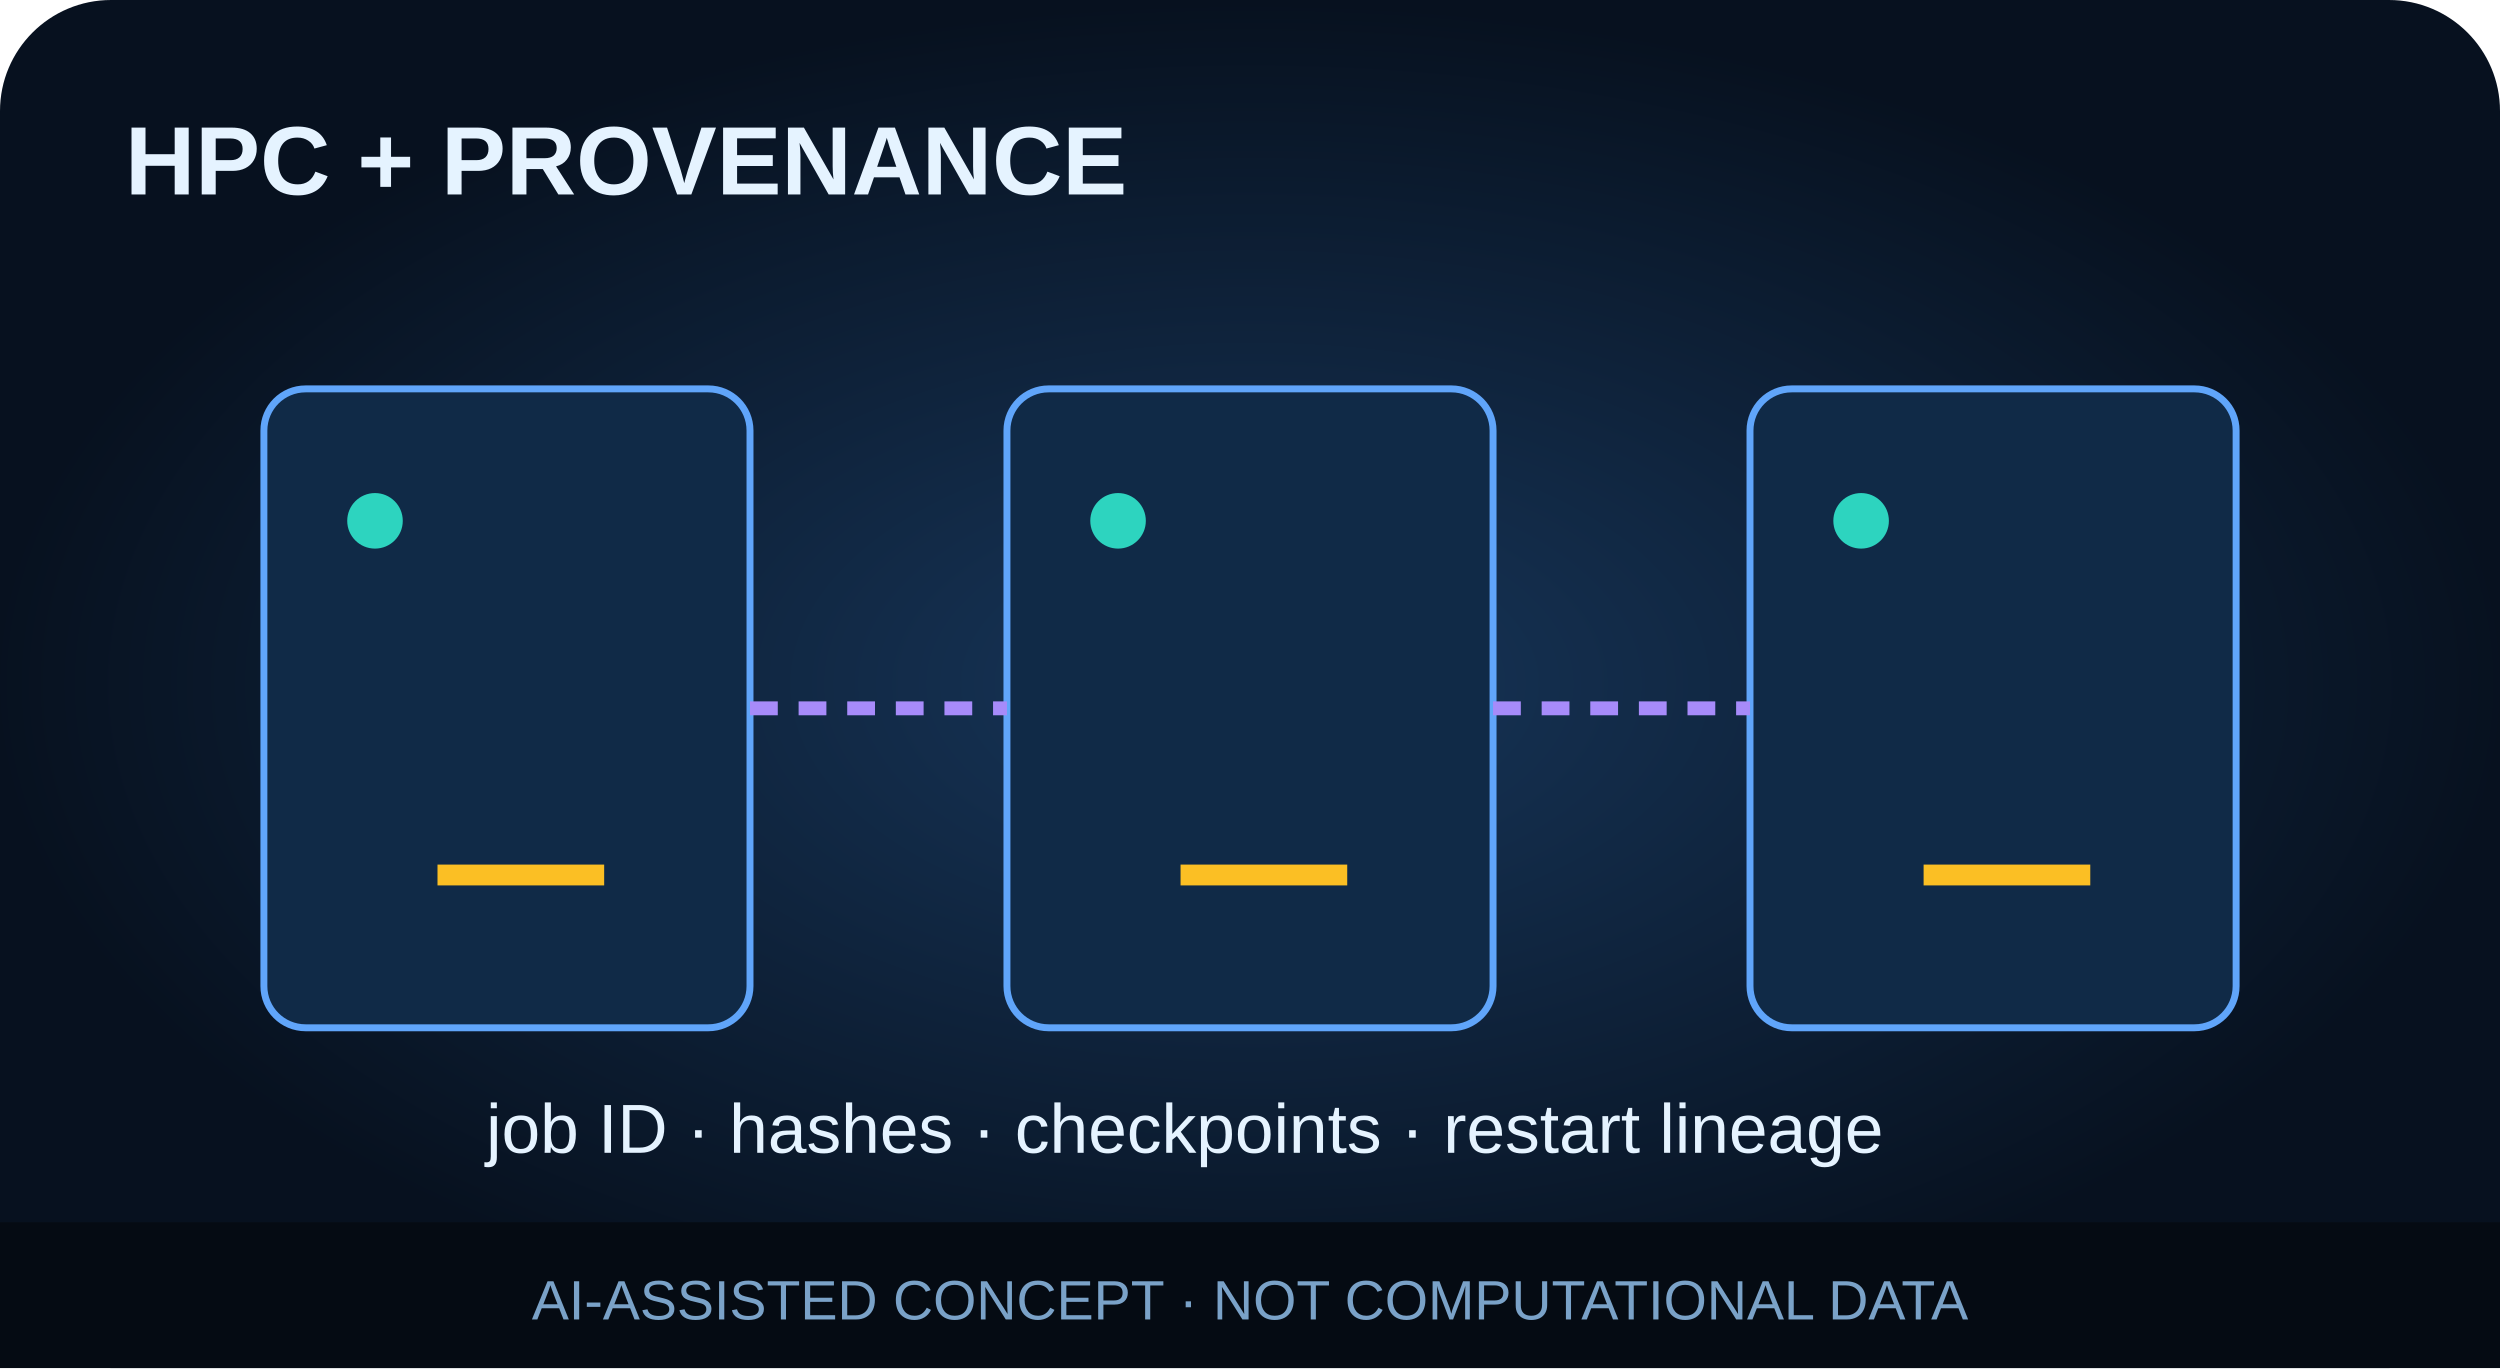
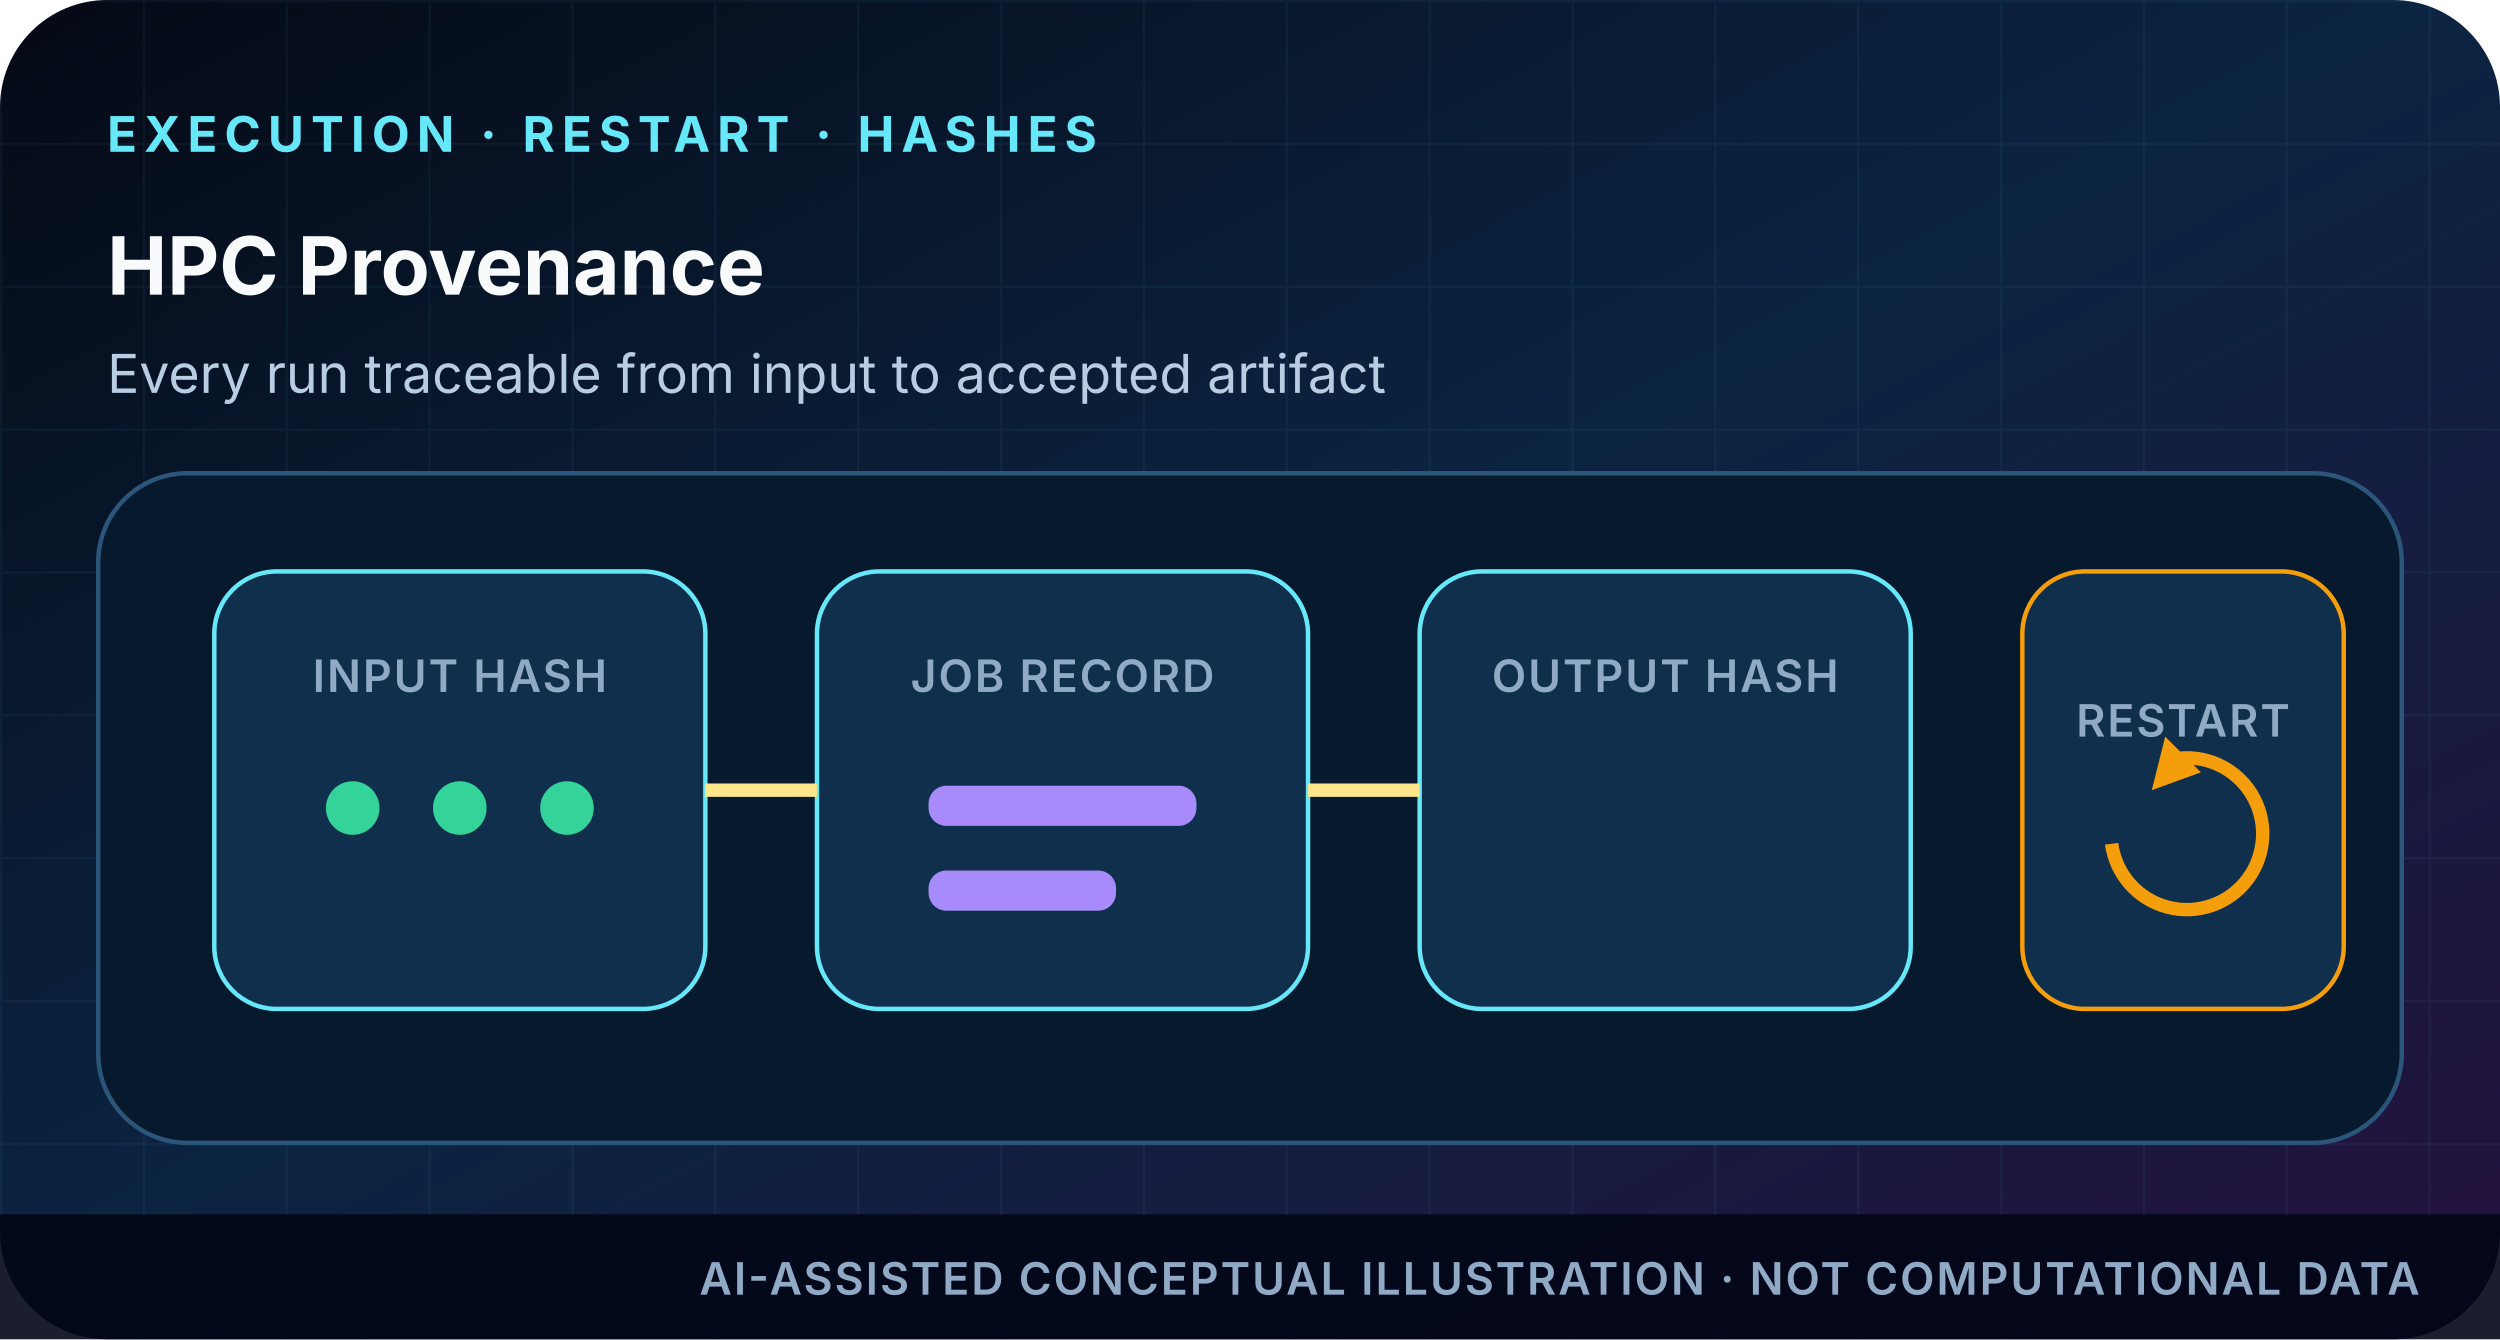
- <svg xmlns="http://www.w3.org/2000/svg" width="360" height="197" viewBox="0 0 360 197" role="img" aria-label="AI-assisted conceptual illustration; not computational data">
+ <svg xmlns="http://www.w3.org/2000/svg" width="560" height="300" viewBox="0 0 560 300" role="img" aria-label="AI-assisted conceptual illustration; not computational data">
  <defs>
-     <radialGradient id="g">
-       <stop stop-color="#17365a" />
-       <stop offset="1" stop-color="#07111f" />
+     <linearGradient id="bg" x1="0" y1="0" x2="1" y2="1">
+       <stop stop-color="#050914" />
+       <stop offset=".48" stop-color="#0b2442" />
+       <stop offset="1" stop-color="#24113e" />
+     </linearGradient>
+     <linearGradient id="cyan" x1="0" x2="1">
+       <stop stop-color="#67e8f9" />
+       <stop offset="1" stop-color="#38bdf8" />
+     </linearGradient>
+     <linearGradient id="violet" x1="0" x2="1">
+       <stop stop-color="#c4b5fd" />
+       <stop offset="1" stop-color="#8b5cf6" />
+     </linearGradient>
+     <linearGradient id="gold" x1="0" x2="1">
+       <stop stop-color="#fde68a" />
+       <stop offset="1" stop-color="#f59e0b" />
+     </linearGradient>
+     <radialGradient id="orb">
+       <stop stop-color="#67e8f9" stop-opacity=".92" />
+       <stop offset=".45" stop-color="#8b5cf6" stop-opacity=".55" />
+       <stop offset="1" stop-color="#8b5cf6" stop-opacity="0" />
    </radialGradient>
-     <filter id="gl">
-       <feGaussianBlur stdDeviation="3" result="b" />
+     <filter id="glow" x="-60%" y="-60%" width="220%" height="220%">
+       <feGaussianBlur stdDeviation="7" result="b" />
      <feMerge>
        <feMergeNode in="b" />
        <feMergeNode in="SourceGraphic" />
      </feMerge>
    </filter>
+     <filter id="shadow" x="-30%" y="-30%" width="160%" height="160%">
+       <feDropShadow dx="0" dy="10" stdDeviation="12" flood-color="#020617" flood-opacity=".42" />
+     </filter>
+     <pattern id="grid" width="32" height="32" patternUnits="userSpaceOnUse">
+       <path d="M32 0H0V32" fill="none" stroke="#7dd3fc" stroke-opacity=".055" />
+     </pattern>
+     <style>
+     .title{font:700 34px Inter,Arial,sans-serif;fill:#f8fafc;letter-spacing:-.7px}
+     .sub{font:400 15px Inter,Arial,sans-serif;fill:#a8c7e8}
+     .kicker{font:700 11px Inter,Arial,sans-serif;fill:#67e8f9;letter-spacing:1.6px}
+     .h{font:700 18px Inter,Arial,sans-serif;fill:#f8fafc}
+     .b{font:400 12px Inter,Arial,sans-serif;fill:#b8cce2}
+     .tiny{font:600 10px Inter,Arial,sans-serif;fill:#90aac5;letter-spacing:.45px}
+     .pill{fill:#0b1f36;stroke:#2f5d85;stroke-width:1}
+   </style>
  </defs>
-   <rect width="360" height="197" rx="16" fill="url(#g)" />
-   <text x="18" y="28" fill="#e5f3ff" font-family="Arial" font-size="14" font-weight="700">HPC + PROVENANCE</text>
-   <g fill="#102a47" stroke="#60a5fa">
-     <rect x="38" y="56" width="70" height="92" rx="6" />
-     <rect x="145" y="56" width="70" height="92" rx="6" />
-     <rect x="252" y="56" width="70" height="92" rx="6" />
+   <rect width="560" height="300" rx="24" fill="url(#bg)" />
+   <rect width="560" height="300" rx="24" fill="url(#grid)" />
+   <text x="24" y="34" class="kicker">EXECUTION · RESTART · HASHES</text>
+   <text x="24" y="66" class="h" font-size="23">HPC Provenance</text>
+   <text x="24" y="88" class="b">Every run traceable from input to accepted artifact</text>
+   <rect x="22" y="106" width="516" height="150" rx="20" fill="#07192d" stroke="#2c557a" />
+   <g transform="translate(48 128)">
+     <g fill="#102f4c" stroke="#67e8f9">
+       <rect x="0" y="0" width="110" height="98" rx="14" />
+       <rect x="135" y="0" width="110" height="98" rx="14" />
+       <rect x="270" y="0" width="110" height="98" rx="14" />
+     </g>
+     <g class="tiny">
+       <text x="55" y="27" text-anchor="middle">INPUT HASH</text>
+       <text x="190" y="27" text-anchor="middle">JOB RECORD</text>
+       <text x="325" y="27" text-anchor="middle">OUTPUT HASH</text>
+     </g>
+     <g fill="#34d399">
+       <circle cx="31" cy="53" r="6" />
+       <circle cx="55" cy="53" r="6" />
+       <circle cx="79" cy="53" r="6" />
+     </g>
+     <g fill="#a78bfa">
+       <rect x="160" y="48" width="60" height="9" rx="4" />
+       <rect x="160" y="67" width="42" height="9" rx="4" />
+     </g>
+     <path d="M110 49H135M245 49H270" stroke="#fde68a" stroke-width="3" />
+     <rect x="405" y="0" width="72" height="98" rx="14" fill="#102f4c" stroke="#f59e0b" />
+     <text x="441" y="37" text-anchor="middle" class="tiny">RESTART</text>
+     <path d="M425 61a17 17 0 1 0 14-19" fill="none" stroke="#f59e0b" stroke-width="3" />
+     <path d="M437 37l8 8-11 4" fill="#f59e0b" />
  </g>
-   <g fill="#2dd4bf">
-     <circle cx="54" cy="75" r="4" />
-     <circle cx="161" cy="75" r="4" />
-     <circle cx="268" cy="75" r="4" />
-   </g>
-   <g stroke="#a78bfa" stroke-width="2" stroke-dasharray="4 3">
-     <line x1="108" y1="102" x2="145" y2="102" />
-     <line x1="215" y1="102" x2="252" y2="102" />
-   </g>
-   <path d="M63 126 h24 M170 126 h24 M277 126 h24" stroke="#fbbf24" stroke-width="3" />
-   <text x="70" y="166" fill="#e5f3ff" font-family="Arial" font-size="10">job ID · hashes · checkpoints · restart lineage</text>
-   <rect y="176" width="360" height="21" fill="#050b13" />
-   <text x="180" y="190" text-anchor="middle" fill="#7aa2c8" font-family="Arial" font-size="8">AI-ASSISTED CONCEPT · NOT COMPUTATIONAL DATA</text>
+   <rect x="0" y="272" width="560" height="28" fill="#020617" fill-opacity=".9" />
+   <text x="542" y="290" text-anchor="end" class="tiny" fill="#7dd3fc">AI-ASSISTED CONCEPTUAL ILLUSTRATION · NOT COMPUTATIONAL DATA</text>
</svg>
